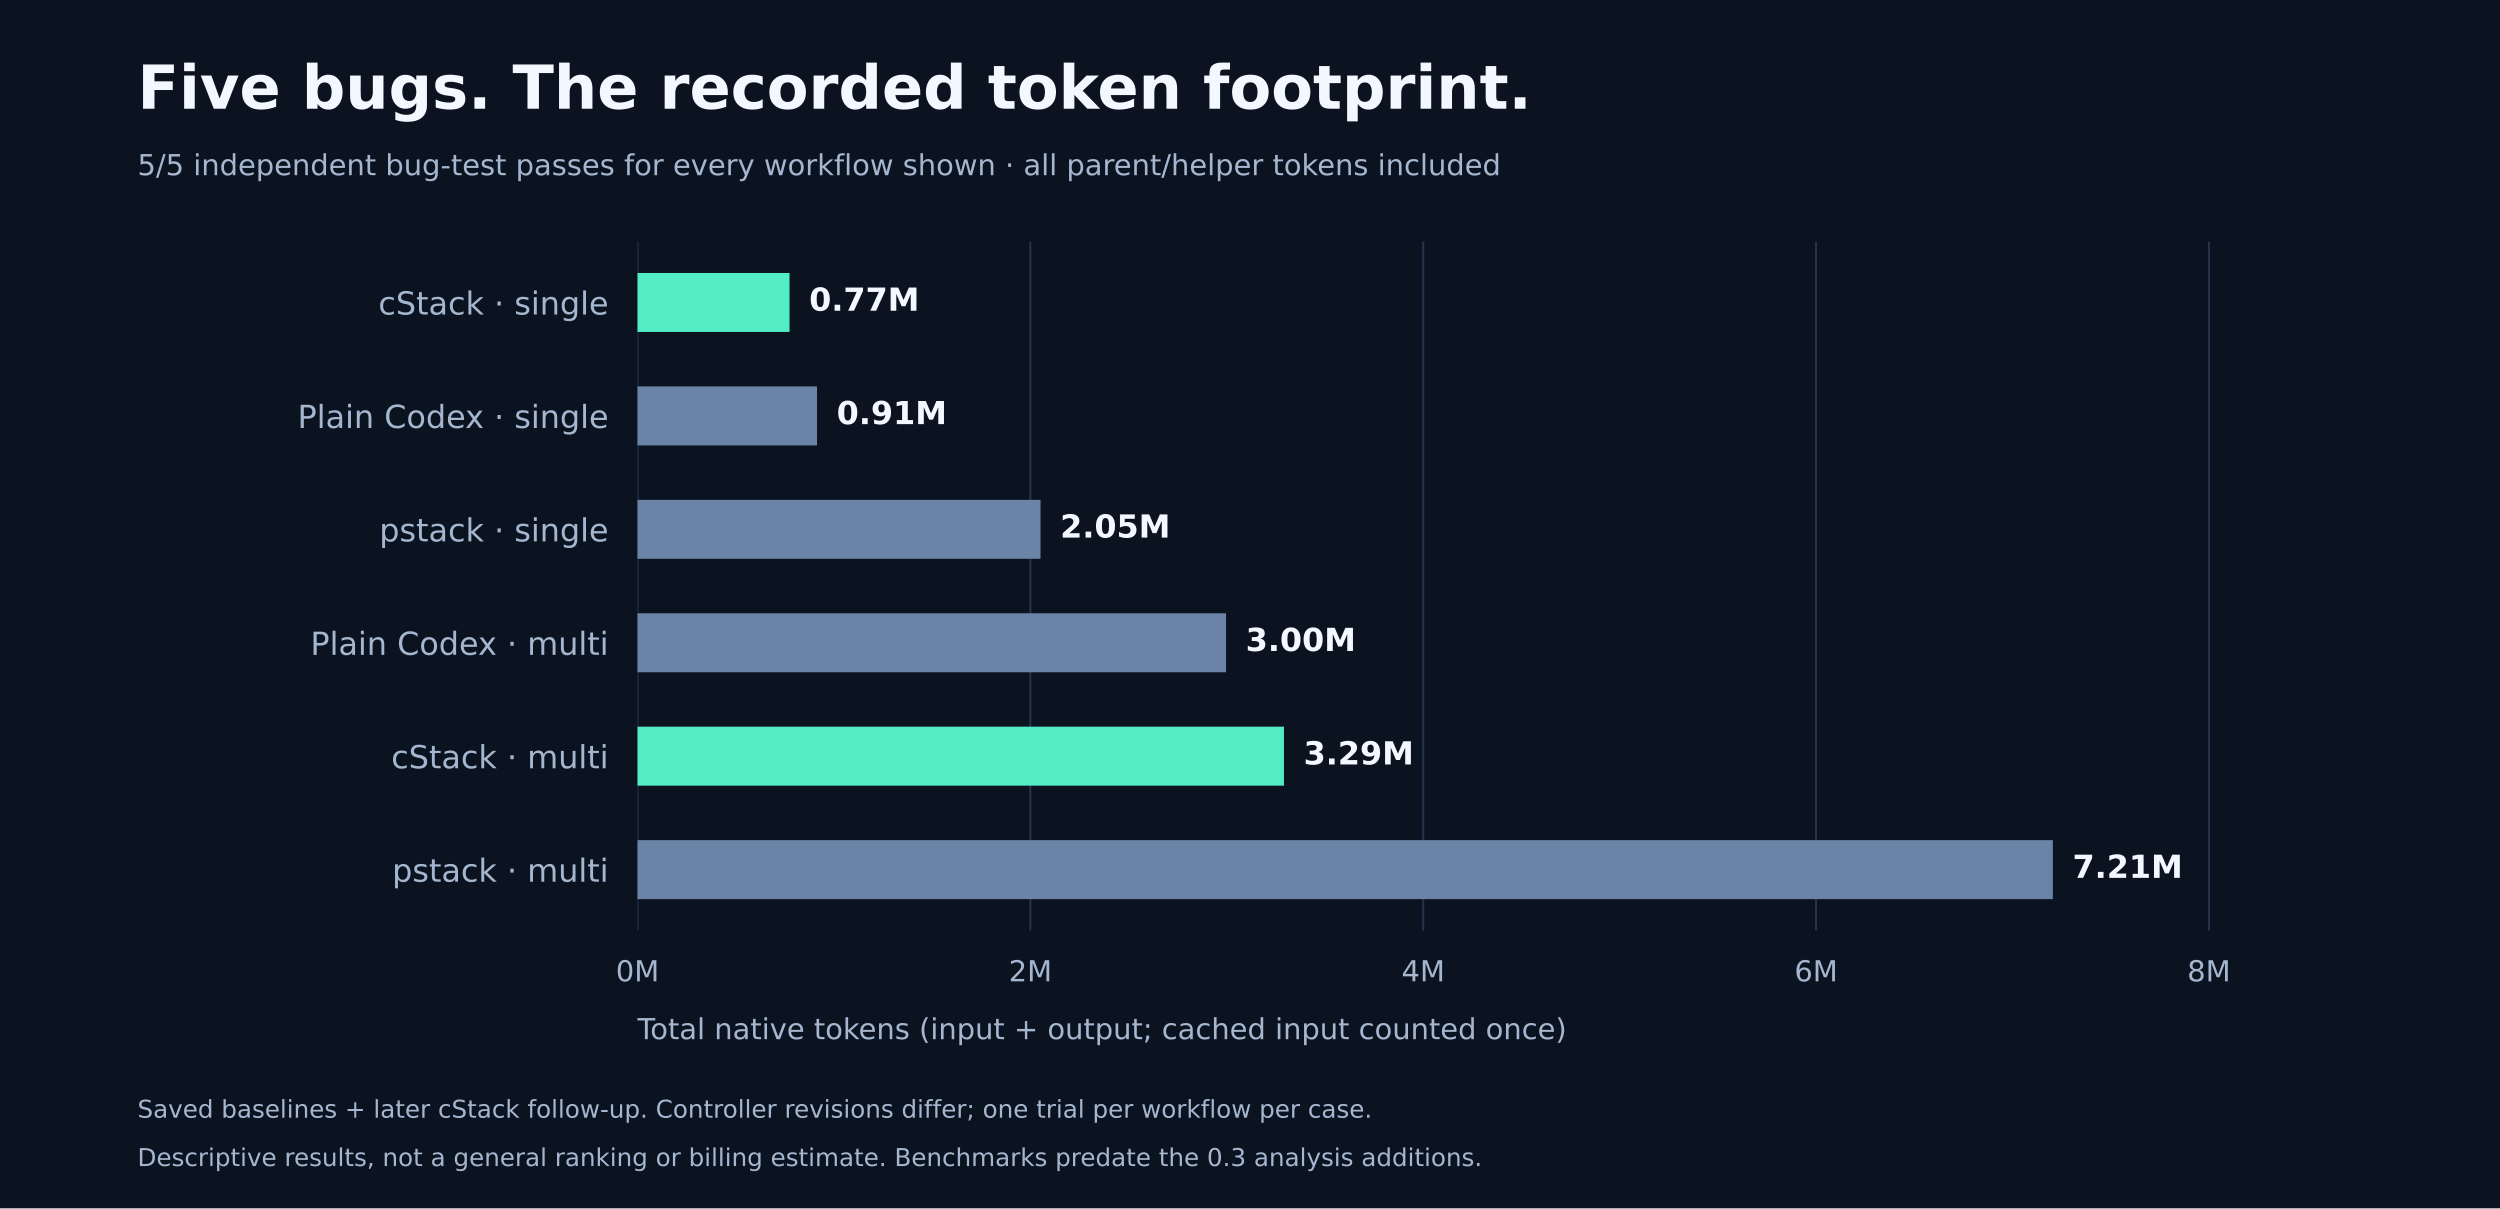
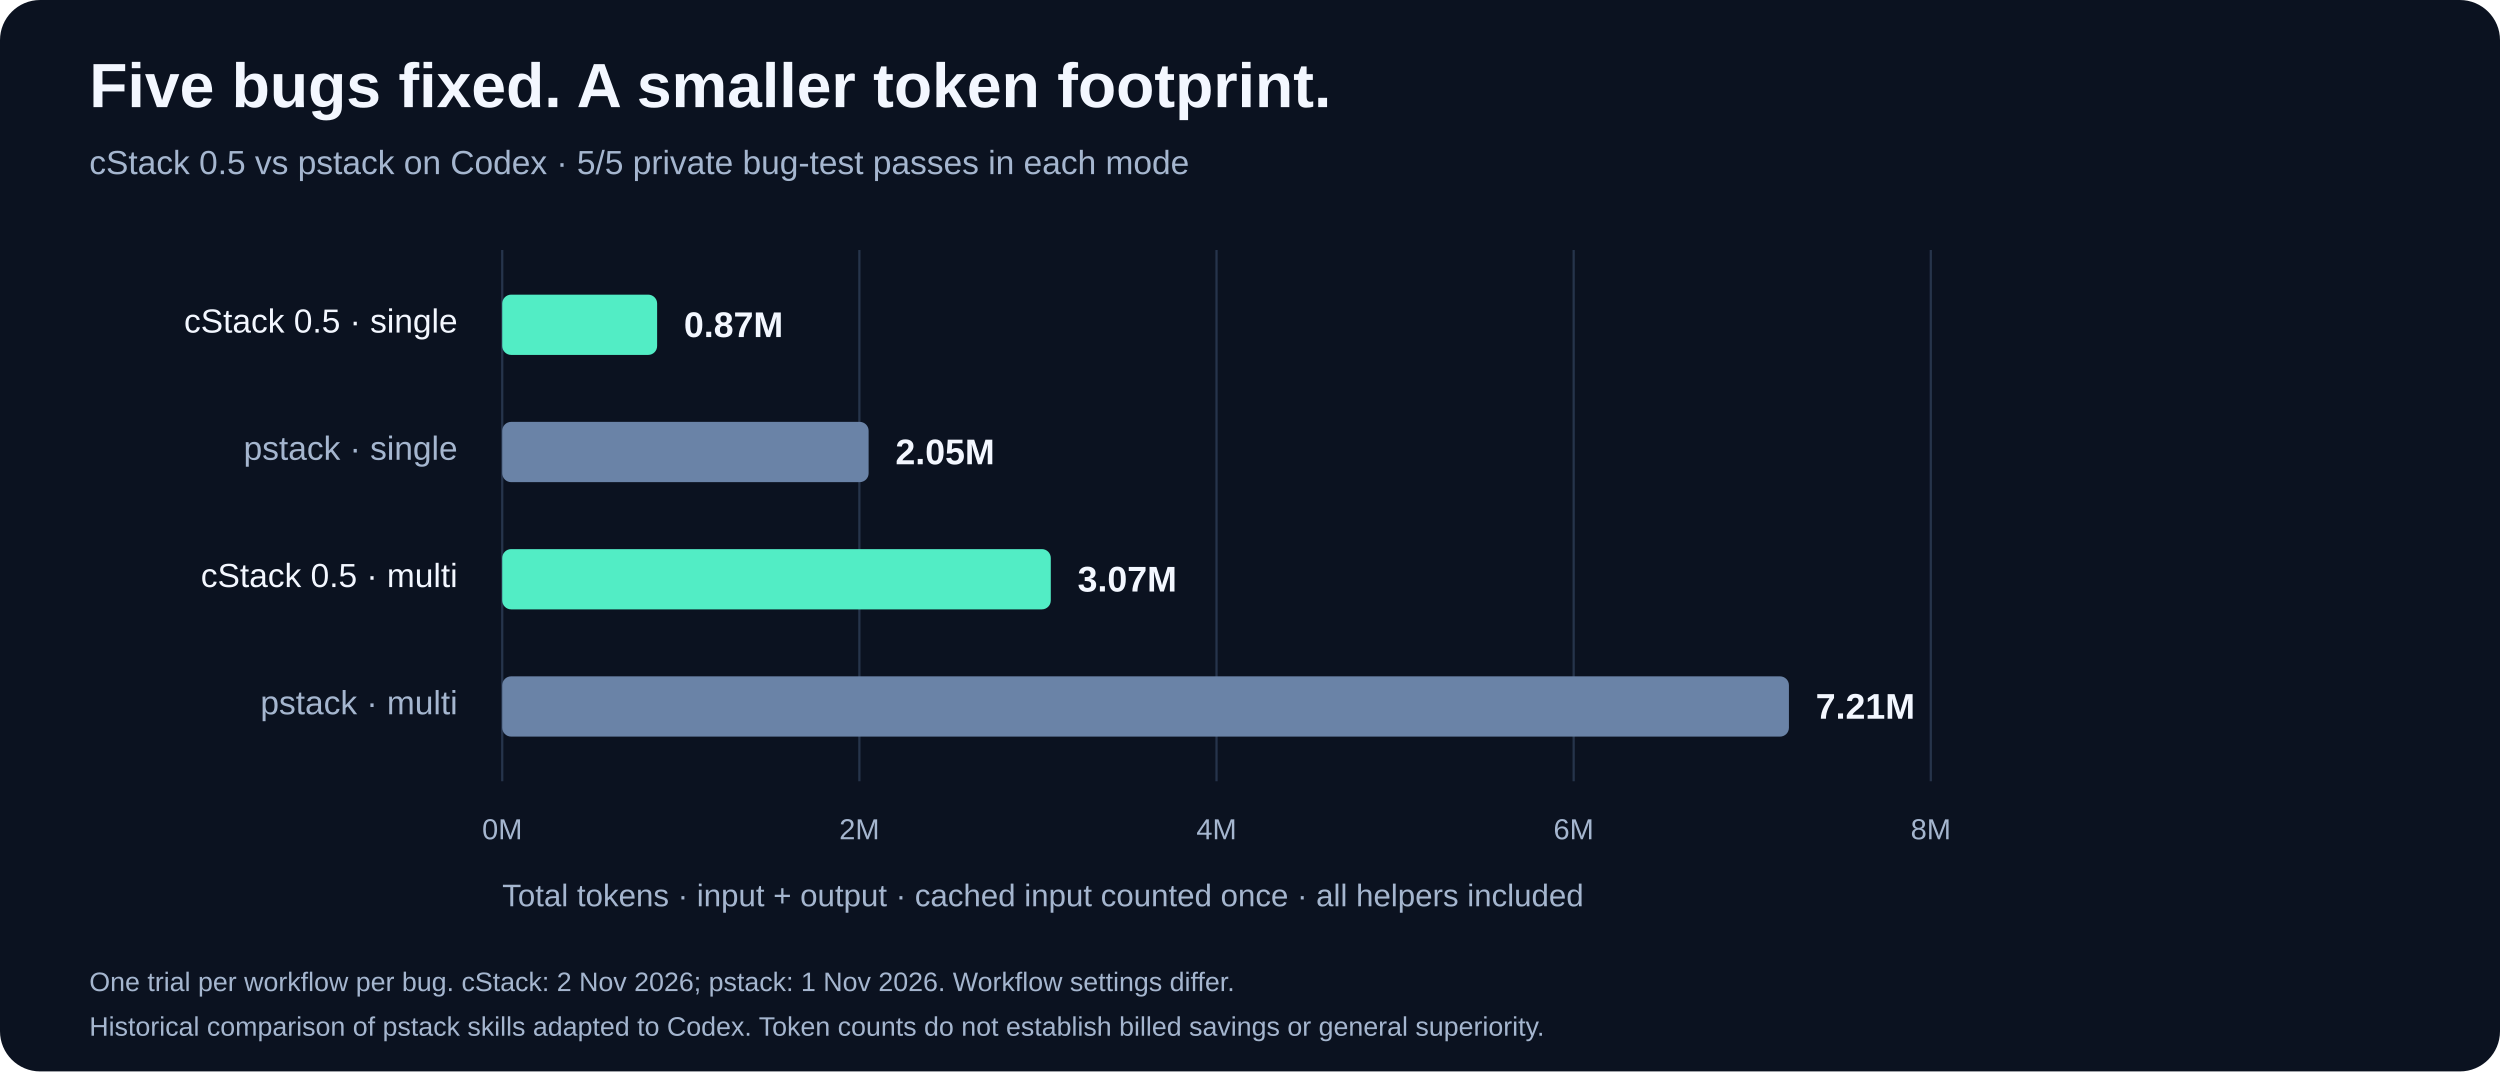
- <svg xmlns="http://www.w3.org/2000/svg" width="864pt" height="417.6pt" viewBox="0 0 864 417.6" version="1.1">
-   <defs>
-     <style type="text/css">*{stroke-linejoin: round; stroke-linecap: butt}</style>
-   </defs>
-   <g id="figure_1">
-     <g id="patch_1">
-       <path d="M 0 417.6 L 864 417.6 L 864 0 L 0 0 z " style="fill: #0b1220" />
-     </g>
-     <g id="axes_1">
-       <g id="patch_2">
-         <path d="M 220.32 321.552 L 790.56 321.552 L 790.56 83.52 L 220.32 83.52 z " style="fill: #0b1220" />
-       </g>
-       <g id="matplotlib.axis_1">
-         <g id="xtick_1">
-           <g id="line2d_1">
-             <path d="M 220.32 321.552 L 220.32 83.52 " clip-path="url(#pfcb2f2acf1)" style="fill: none; stroke: #26344b; stroke-width: 0.7; stroke-linecap: square" />
-           </g>
-           <g id="line2d_2" />
-           <g id="text_1">
-             <text style="font-size: 10px; font-family: 'DejaVu Sans', Arial, Helvetica, sans-serif; text-anchor: middle; fill: #a5b6cf" x="220.32" y="339.15" transform="rotate(-0 220.32 339.1497)">0M</text>
-           </g>
-         </g>
-         <g id="xtick_2">
-           <g id="line2d_3">
-             <path d="M 356.091 321.552 L 356.091 83.52 " clip-path="url(#pfcb2f2acf1)" style="fill: none; stroke: #26344b; stroke-width: 0.7; stroke-linecap: square" />
-           </g>
-           <g id="line2d_4" />
-           <g id="text_2">
-             <text style="font-size: 10px; font-family: 'DejaVu Sans', Arial, Helvetica, sans-serif; text-anchor: middle; fill: #a5b6cf" x="356.091" y="339.15" transform="rotate(-0 356.0914 339.1497)">2M</text>
-           </g>
-         </g>
-         <g id="xtick_3">
-           <g id="line2d_5">
-             <path d="M 491.863 321.552 L 491.863 83.52 " clip-path="url(#pfcb2f2acf1)" style="fill: none; stroke: #26344b; stroke-width: 0.7; stroke-linecap: square" />
-           </g>
-           <g id="line2d_6" />
-           <g id="text_3">
-             <text style="font-size: 10px; font-family: 'DejaVu Sans', Arial, Helvetica, sans-serif; text-anchor: middle; fill: #a5b6cf" x="491.863" y="339.15" transform="rotate(-0 491.8629 339.1497)">4M</text>
-           </g>
-         </g>
-         <g id="xtick_4">
-           <g id="line2d_7">
-             <path d="M 627.634 321.552 L 627.634 83.52 " clip-path="url(#pfcb2f2acf1)" style="fill: none; stroke: #26344b; stroke-width: 0.7; stroke-linecap: square" />
-           </g>
-           <g id="line2d_8" />
-           <g id="text_4">
-             <text style="font-size: 10px; font-family: 'DejaVu Sans', Arial, Helvetica, sans-serif; text-anchor: middle; fill: #a5b6cf" x="627.634" y="339.15" transform="rotate(-0 627.6343 339.1497)">6M</text>
-           </g>
-         </g>
-         <g id="xtick_5">
-           <g id="line2d_9">
-             <path d="M 763.406 321.552 L 763.406 83.52 " clip-path="url(#pfcb2f2acf1)" style="fill: none; stroke: #26344b; stroke-width: 0.7; stroke-linecap: square" />
-           </g>
-           <g id="line2d_10" />
-           <g id="text_5">
-             <text style="font-size: 10px; font-family: 'DejaVu Sans', Arial, Helvetica, sans-serif; text-anchor: middle; fill: #a5b6cf" x="763.406" y="339.15" transform="rotate(-0 763.4057 339.1497)">8M</text>
-           </g>
-         </g>
-       </g>
-       <g id="matplotlib.axis_2">
-         <g id="ytick_1">
-           <g id="line2d_11" />
-           <g id="text_6">
-             <text style="font-size: 11px; font-family: 'DejaVu Sans', Arial, Helvetica, sans-serif; text-anchor: end; fill: #a5b6cf" x="210.32" y="108.711" transform="rotate(-0 210.32 108.7112)">cStack · single</text>
-           </g>
-         </g>
-         <g id="ytick_2">
-           <g id="line2d_12" />
-           <g id="text_7">
-             <text style="font-size: 11px; font-family: 'DejaVu Sans', Arial, Helvetica, sans-serif; text-anchor: end; fill: #a5b6cf" x="210.32" y="147.913" transform="rotate(-0 210.32 147.9128)">Plain Codex · single</text>
-           </g>
-         </g>
-         <g id="ytick_3">
-           <g id="line2d_13" />
-           <g id="text_8">
-             <text style="font-size: 11px; font-family: 'DejaVu Sans', Arial, Helvetica, sans-serif; text-anchor: end; fill: #a5b6cf" x="210.32" y="187.114" transform="rotate(-0 210.32 187.1144)">pstack · single</text>
-           </g>
-         </g>
-         <g id="ytick_4">
-           <g id="line2d_14" />
-           <g id="text_9">
-             <text style="font-size: 11px; font-family: 'DejaVu Sans', Arial, Helvetica, sans-serif; text-anchor: end; fill: #a5b6cf" x="210.32" y="226.316" transform="rotate(-0 210.32 226.3159)">Plain Codex · multi</text>
-           </g>
-         </g>
-         <g id="ytick_5">
-           <g id="line2d_15" />
-           <g id="text_10">
-             <text style="font-size: 11px; font-family: 'DejaVu Sans', Arial, Helvetica, sans-serif; text-anchor: end; fill: #a5b6cf" x="210.32" y="265.518" transform="rotate(-0 210.32 265.5175)">cStack · multi</text>
-           </g>
-         </g>
-         <g id="ytick_6">
-           <g id="line2d_16" />
-           <g id="text_11">
-             <text style="font-size: 11px; font-family: 'DejaVu Sans', Arial, Helvetica, sans-serif; text-anchor: end; fill: #a5b6cf" x="210.32" y="304.719" transform="rotate(-0 210.32 304.7191)">pstack · multi</text>
-           </g>
-         </g>
-       </g>
-       <g id="patch_3">
-         <path d="M 220.32 94.34 L 272.859 94.34 L 272.859 114.724 L 220.32 114.724 z " clip-path="url(#pfcb2f2acf1)" style="fill: #52edc5" />
-       </g>
-       <g id="patch_4">
-         <path d="M 220.32 133.541 L 282.371 133.541 L 282.371 153.926 L 220.32 153.926 z " clip-path="url(#pfcb2f2acf1)" style="fill: #6a83a7" />
-       </g>
-       <g id="patch_5">
-         <path d="M 220.32 172.743 L 359.607 172.743 L 359.607 193.128 L 220.32 193.128 z " clip-path="url(#pfcb2f2acf1)" style="fill: #6a83a7" />
-       </g>
-       <g id="patch_6">
-         <path d="M 220.32 211.944 L 423.715 211.944 L 423.715 232.329 L 220.32 232.329 z " clip-path="url(#pfcb2f2acf1)" style="fill: #6a83a7" />
-       </g>
-       <g id="patch_7">
-         <path d="M 220.32 251.146 L 443.735 251.146 L 443.735 271.531 L 220.32 271.531 z " clip-path="url(#pfcb2f2acf1)" style="fill: #52edc5" />
-       </g>
-       <g id="patch_8">
-         <path d="M 220.32 290.348 L 709.472 290.348 L 709.472 310.732 L 220.32 310.732 z " clip-path="url(#pfcb2f2acf1)" style="fill: #6a83a7" />
-       </g>
-       <g id="text_12">
-         <text style="font-weight: 700; font-size: 11px; font-family: 'DejaVu Sans', Arial, Helvetica, sans-serif; text-anchor: start; fill: #f3f7ff" x="279.647" y="107.389" transform="rotate(-0 279.6474 107.3895)">0.77M</text>
-       </g>
-       <g id="text_13">
-         <text style="font-weight: 700; font-size: 11px; font-family: 'DejaVu Sans', Arial, Helvetica, sans-serif; text-anchor: start; fill: #f3f7ff" x="289.16" y="146.591" transform="rotate(-0 289.1601 146.591)">0.91M</text>
-       </g>
-       <g id="text_14">
-         <text style="font-weight: 700; font-size: 11px; font-family: 'DejaVu Sans', Arial, Helvetica, sans-serif; text-anchor: start; fill: #f3f7ff" x="366.395" y="185.793" transform="rotate(-0 366.3955 185.7926)">2.05M</text>
-       </g>
-       <g id="text_15">
-         <text style="font-weight: 700; font-size: 11px; font-family: 'DejaVu Sans', Arial, Helvetica, sans-serif; text-anchor: start; fill: #f3f7ff" x="430.503" y="224.994" transform="rotate(-0 430.5033 224.9942)">3.00M</text>
-       </g>
-       <g id="text_16">
-         <text style="font-weight: 700; font-size: 11px; font-family: 'DejaVu Sans', Arial, Helvetica, sans-serif; text-anchor: start; fill: #f3f7ff" x="450.524" y="264.196" transform="rotate(-0 450.5236 264.1958)">3.29M</text>
-       </g>
-       <g id="text_17">
-         <text style="font-weight: 700; font-size: 11px; font-family: 'DejaVu Sans', Arial, Helvetica, sans-serif; text-anchor: start; fill: #f3f7ff" x="716.26" y="303.397" transform="rotate(-0 716.2602 303.3974)">7.21M</text>
-       </g>
-     </g>
-     <g id="text_18">
-       <text style="font-weight: 700; font-size: 21px; font-family: 'DejaVu Sans', Arial, Helvetica, sans-serif; text-anchor: start; fill: #f3f7ff" x="47.52" y="37.584" transform="rotate(-0 47.52 37.584)">Five bugs. The recorded token footprint.</text>
-     </g>
-     <g id="text_19">
-       <text style="font-size: 10px; font-family: 'DejaVu Sans', Arial, Helvetica, sans-serif; text-anchor: start; fill: #a5b6cf" x="47.52" y="60.552" transform="rotate(-0 47.52 60.552)">5/5 independent bug-test passes for every workflow shown · all parent/helper tokens included</text>
-     </g>
-     <g id="text_20">
-       <text style="font-size: 10px; font-family: 'DejaVu Sans', Arial, Helvetica, sans-serif; text-anchor: start; fill: #a5b6cf" x="220.32" y="359.136" transform="rotate(-0 220.32 359.136)">Total native tokens (input + output; cached input counted once)</text>
-     </g>
-     <g id="text_21">
-       <text style="font-size: 8.5px; font-family: 'DejaVu Sans', Arial, Helvetica, sans-serif; text-anchor: start; fill: #a5b6cf" x="47.52" y="386.28" transform="rotate(-0 47.52 386.28)">Saved baselines + later cStack follow-up. Controller revisions differ; one trial per workflow per case.</text>
-     </g>
-     <g id="text_22">
-       <text style="font-size: 8.5px; font-family: 'DejaVu Sans', Arial, Helvetica, sans-serif; text-anchor: start; fill: #a5b6cf" x="47.52" y="402.984" transform="rotate(-0 47.52 402.984)">Descriptive results, not a general ranking or billing estimate. Benchmarks predate the 0.3 analysis additions.</text>
-     </g>
+ <svg xmlns="http://www.w3.org/2000/svg" width="1120" height="480" viewBox="0 0 1120 480" role="img" aria-labelledby="title desc">
+   <rect width="1120" height="480" rx="18" fill="#0b1220" />
+   <g font-family="Arial, Helvetica, sans-serif">
+     <text x="40" y="48" font-size="28" font-weight="700" fill="#f3f7ff">Five bugs fixed. A smaller token footprint.</text>
+     <text x="40" y="78" font-size="15" fill="#a5b6cf">cStack 0.5 vs pstack on Codex · 5/5 private bug-test passes in each mode</text>
+     <path d="M225 112V350" stroke="#26344b" />
+     <text x="225" y="376" text-anchor="middle" font-size="13" fill="#a5b6cf">0M</text>
+     <path d="M385 112V350" stroke="#26344b" />
+     <text x="385" y="376" text-anchor="middle" font-size="13" fill="#a5b6cf">2M</text>
+     <path d="M545 112V350" stroke="#26344b" />
+     <text x="545" y="376" text-anchor="middle" font-size="13" fill="#a5b6cf">4M</text>
+     <path d="M705 112V350" stroke="#26344b" />
+     <text x="705" y="376" text-anchor="middle" font-size="13" fill="#a5b6cf">6M</text>
+     <path d="M865 112V350" stroke="#26344b" />
+     <text x="865" y="376" text-anchor="middle" font-size="13" fill="#a5b6cf">8M</text>
+     <text x="205" y="149" text-anchor="end" font-size="15" fill="#f3f7ff">cStack 0.5 · single</text>
+     <rect x="225" y="132" width="69.39" height="27" rx="4" fill="#52edc5" />
+     <text x="306.39" y="151" font-size="16" font-weight="700" fill="#f3f7ff">0.87M</text>
+     <text x="205" y="206" text-anchor="end" font-size="15" fill="#a5b6cf">pstack · single</text>
+     <rect x="225" y="189" width="164.143" height="27" rx="4" fill="#6a83a7" />
+     <text x="401.143" y="208" font-size="16" font-weight="700" fill="#f3f7ff">2.05M</text>
+     <text x="205" y="263" text-anchor="end" font-size="15" fill="#f3f7ff">cStack 0.5 · multi</text>
+     <rect x="225" y="246" width="245.756" height="27" rx="4" fill="#52edc5" />
+     <text x="482.756" y="265" font-size="16" font-weight="700" fill="#f3f7ff">3.07M</text>
+     <text x="205" y="320" text-anchor="end" font-size="15" fill="#a5b6cf">pstack · multi</text>
+     <rect x="225" y="303" width="576.441" height="27" rx="4" fill="#6a83a7" />
+     <text x="813.441" y="322" font-size="16" font-weight="700" fill="#f3f7ff">7.21M</text>
+     <text x="225" y="406" font-size="14" fill="#a5b6cf">Total tokens · input + output · cached input counted once · all helpers included</text>
+     <text x="40" y="444" font-size="12" fill="#a5b6cf">One trial per workflow per bug. cStack: 2 Nov 2026; pstack: 1 Nov 2026. Workflow settings differ.</text>
+     <text x="40" y="464" font-size="12" fill="#a5b6cf">Historical comparison of pstack skills adapted to Codex. Token counts do not establish billed savings or general superiority.</text>
  </g>
-   <defs>
-     <clipPath id="pfcb2f2acf1">
-       <rect x="220.32" y="83.52" width="570.24" height="238.032" />
-     </clipPath>
-   </defs>
</svg>
